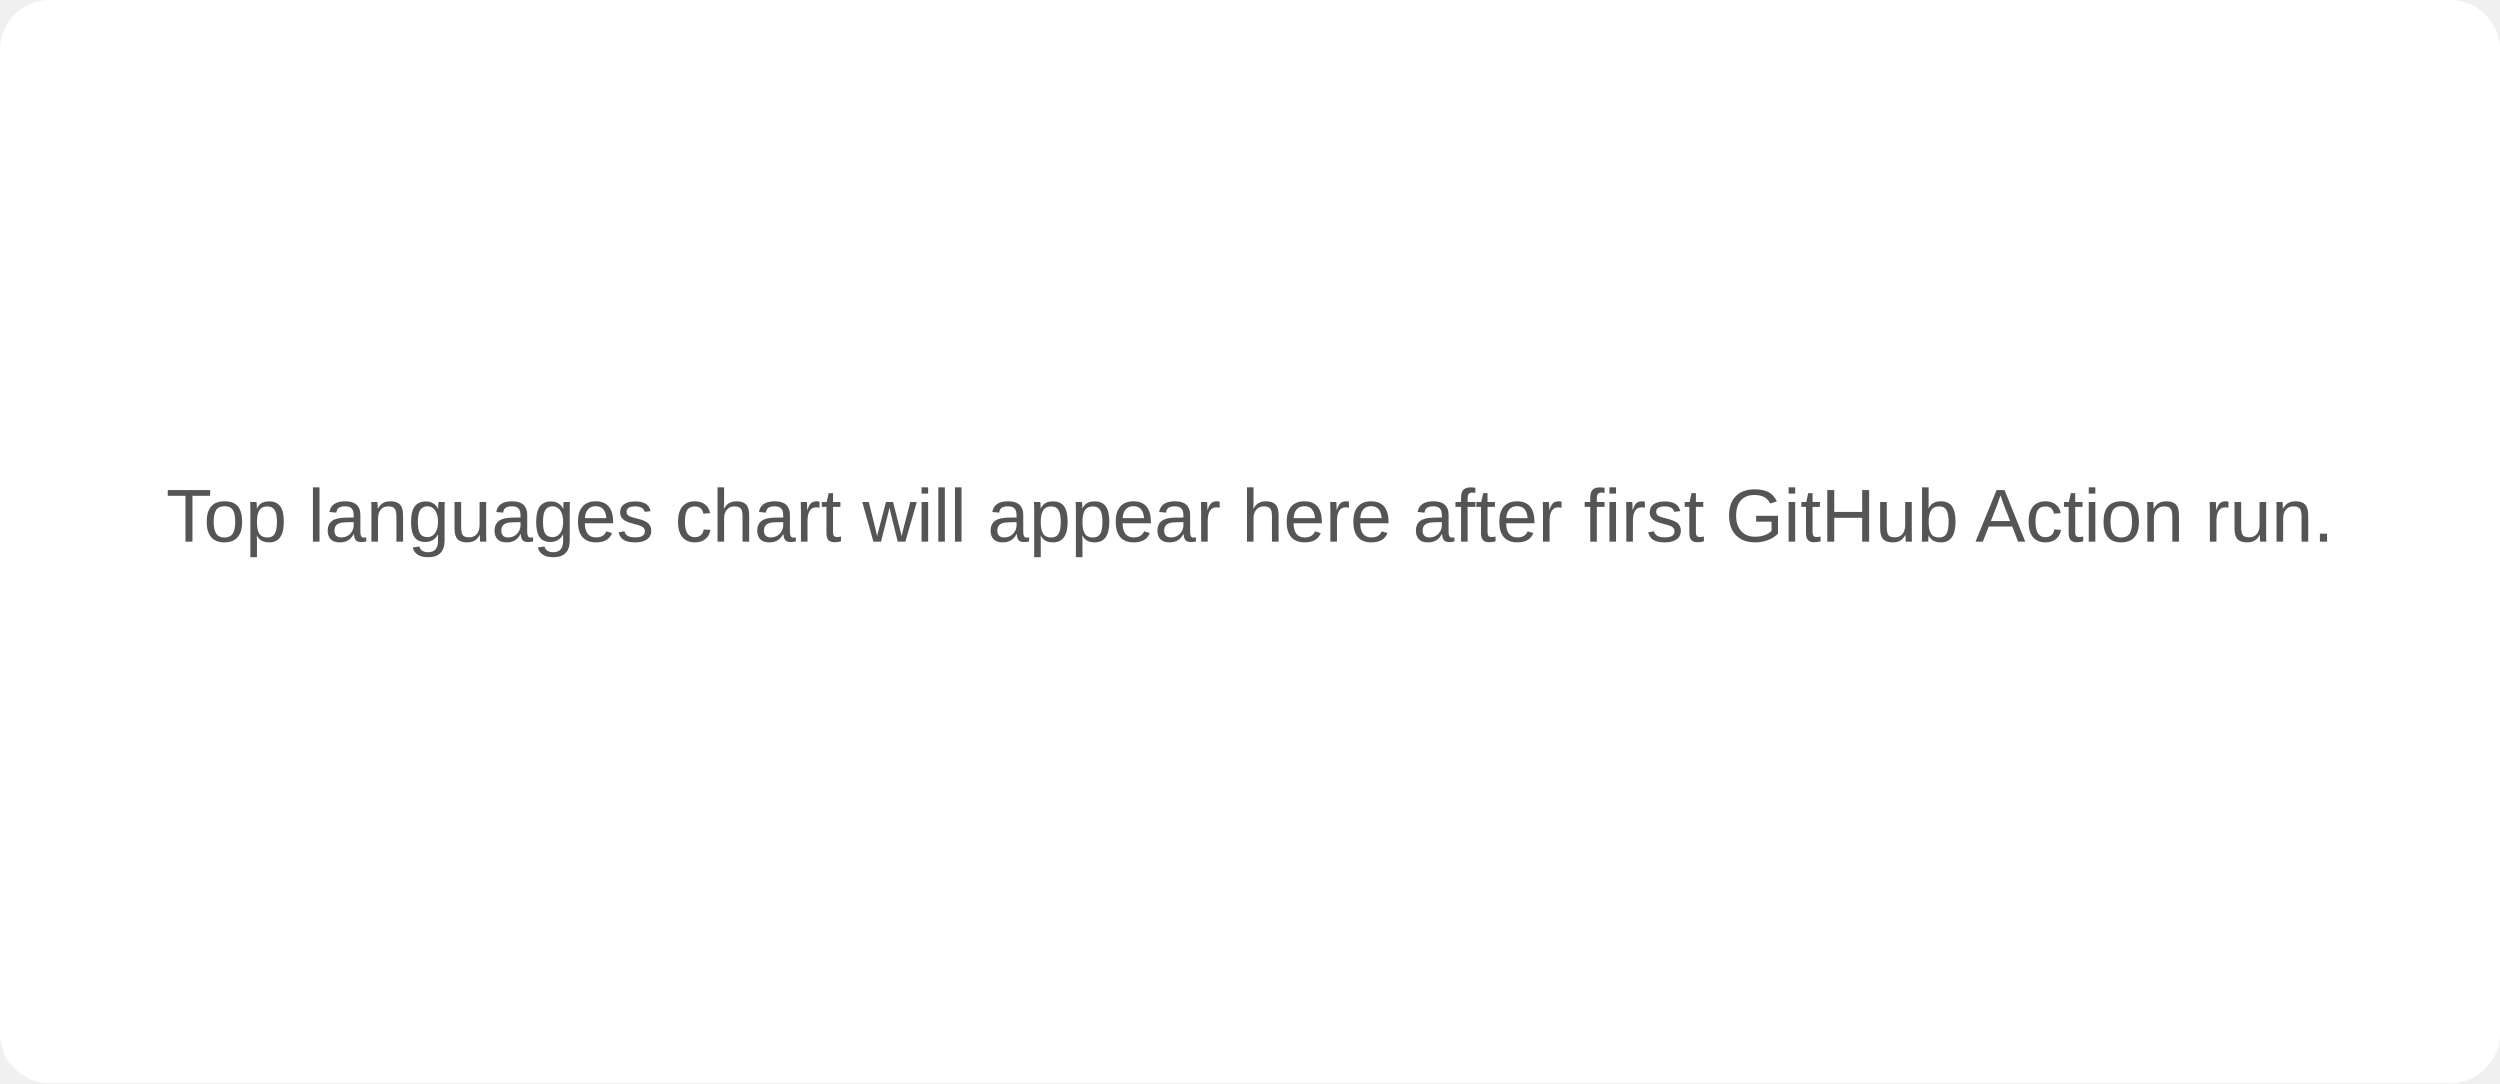
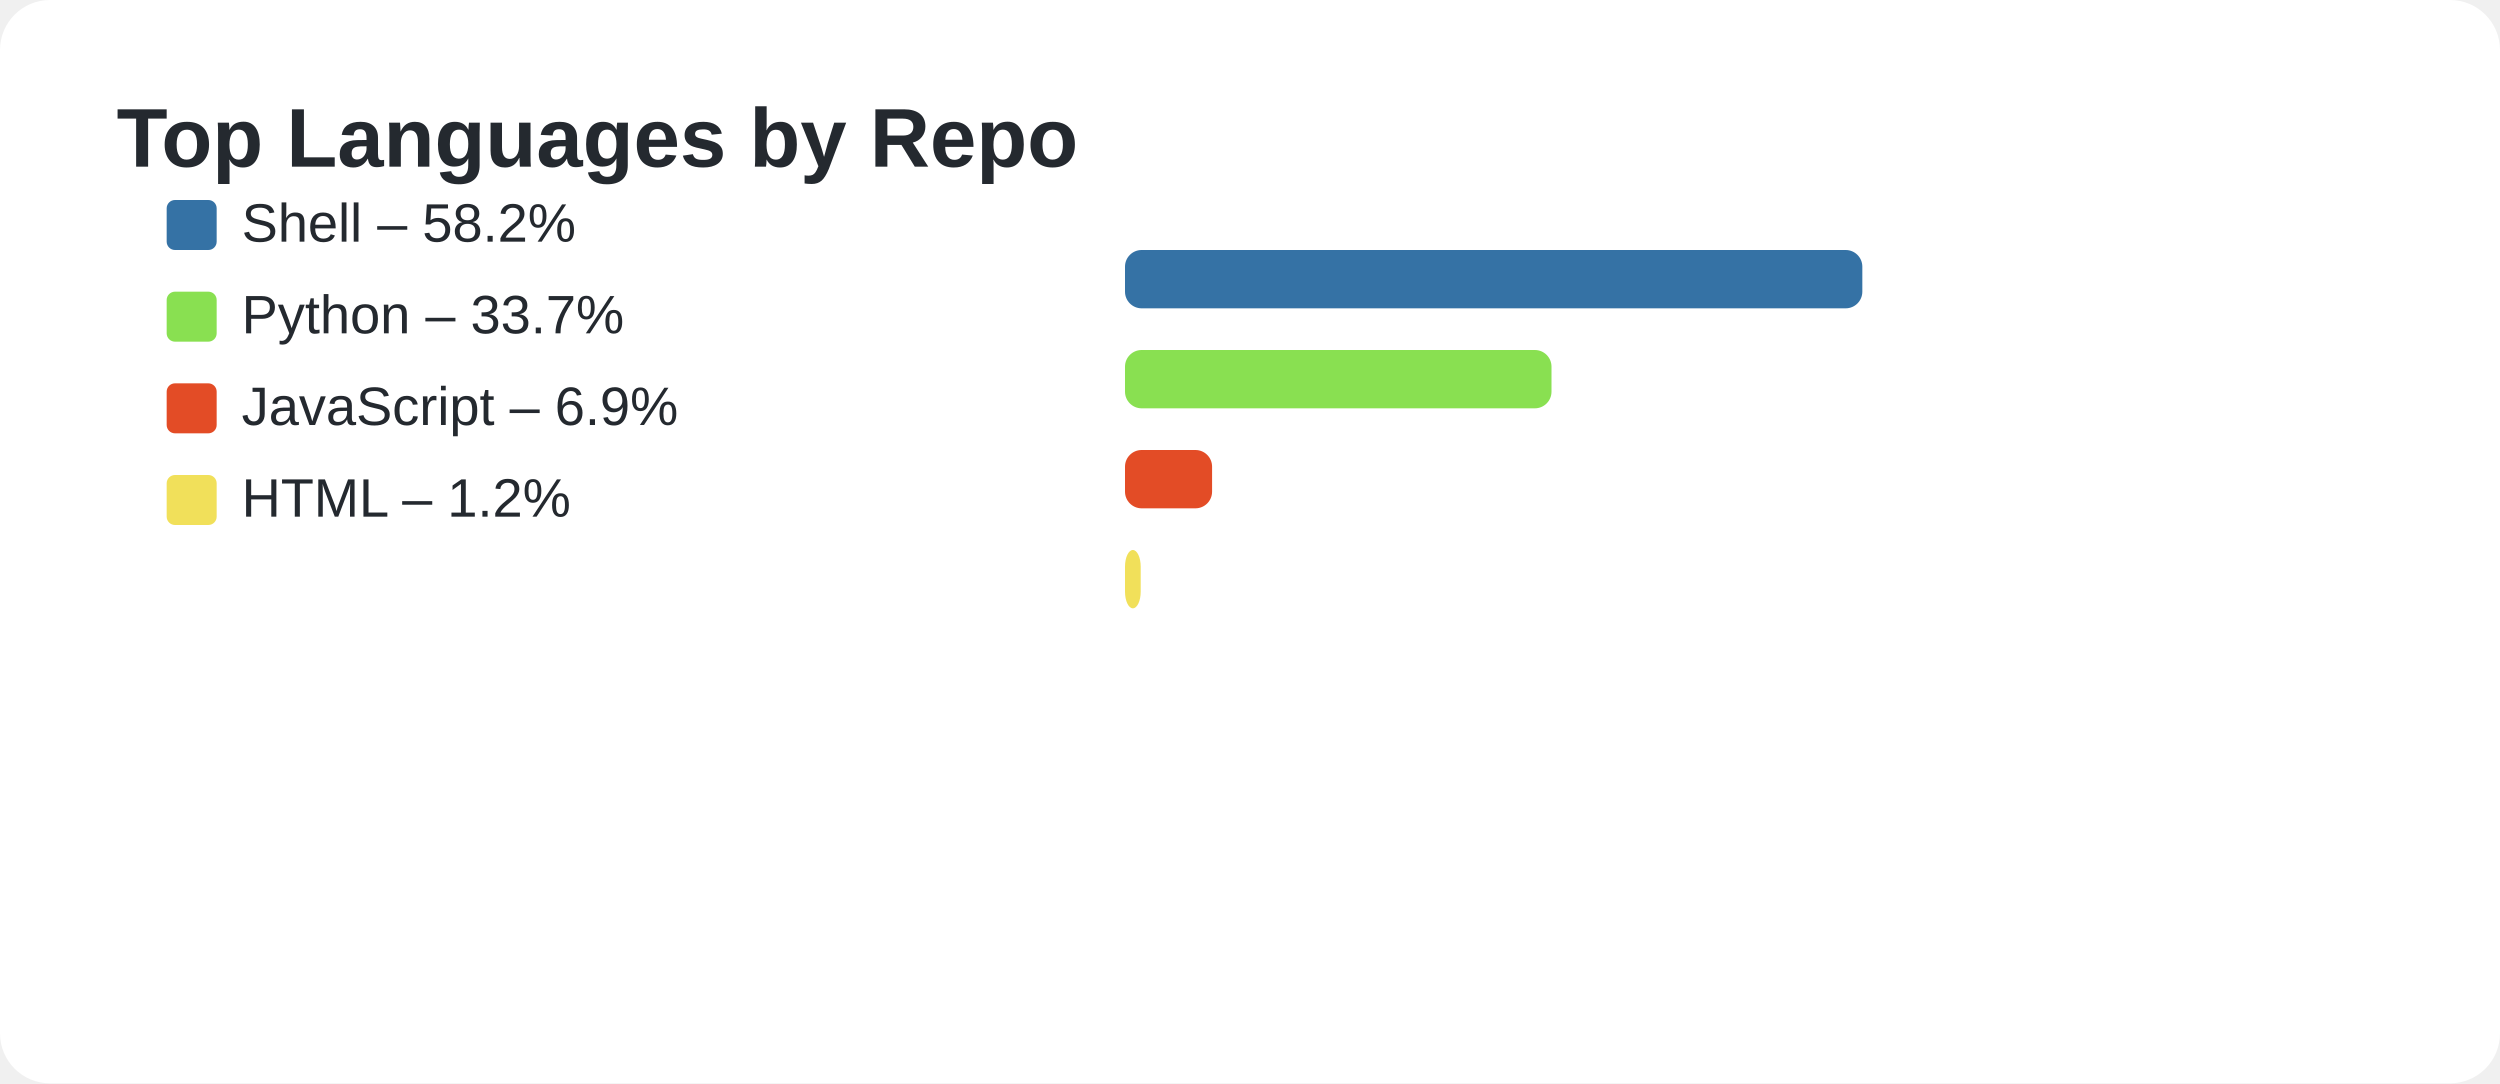
<svg xmlns="http://www.w3.org/2000/svg" width="600" height="260">
-   <rect width="100%" height="100%" fill="#ffffff" rx="12" ry="12" />
-   <text x="50%" y="50%" text-anchor="middle" fill="#555" font-family="Segoe UI, Arial, sans-serif" font-size="18">
-     Top languages chart will appear here after first GitHub Action run.
+   <rect x="0" y="0" width="600" height="260" fill="#ffffff" rx="12" ry="12" />
+   <text x="28" y="40" fill="#24292f" font-family="Segoe UI, Arial, sans-serif" font-size="20" font-weight="600">
+     Top Languages by Repo
  </text>
+   <rect x="40" y="48" width="12" height="12" rx="2" ry="2" fill="#3572A5" />
+   <text x="58" y="58" fill="#24292f" font-family="Segoe UI, Arial, sans-serif" font-size="13">Shell – 58.2%</text>
+   <rect x="270.0" y="60" width="176.96" height="14" rx="4" ry="4" fill="#3572A5" />
+   <rect x="40" y="70" width="12" height="12" rx="2" ry="2" fill="#89e051" />
+   <text x="58" y="80" fill="#24292f" font-family="Segoe UI, Arial, sans-serif" font-size="13">Python – 33.7%</text>
+   <rect x="270.0" y="84" width="102.36" height="14" rx="4" ry="4" fill="#89e051" />
+   <rect x="40" y="92" width="12" height="12" rx="2" ry="2" fill="#e34c26" />
+   <text x="58" y="102" fill="#24292f" font-family="Segoe UI, Arial, sans-serif" font-size="13">JavaScript – 6.9%</text>
+   <rect x="270.0" y="108" width="20.90" height="14" rx="4" ry="4" fill="#e34c26" />
+   <rect x="40" y="114" width="12" height="12" rx="2" ry="2" fill="#f1e05a" />
+   <text x="58" y="124" fill="#24292f" font-family="Segoe UI, Arial, sans-serif" font-size="13">HTML – 1.2%</text>
+   <rect x="270.0" y="132" width="3.77" height="14" rx="4" ry="4" fill="#f1e05a" />
</svg>
